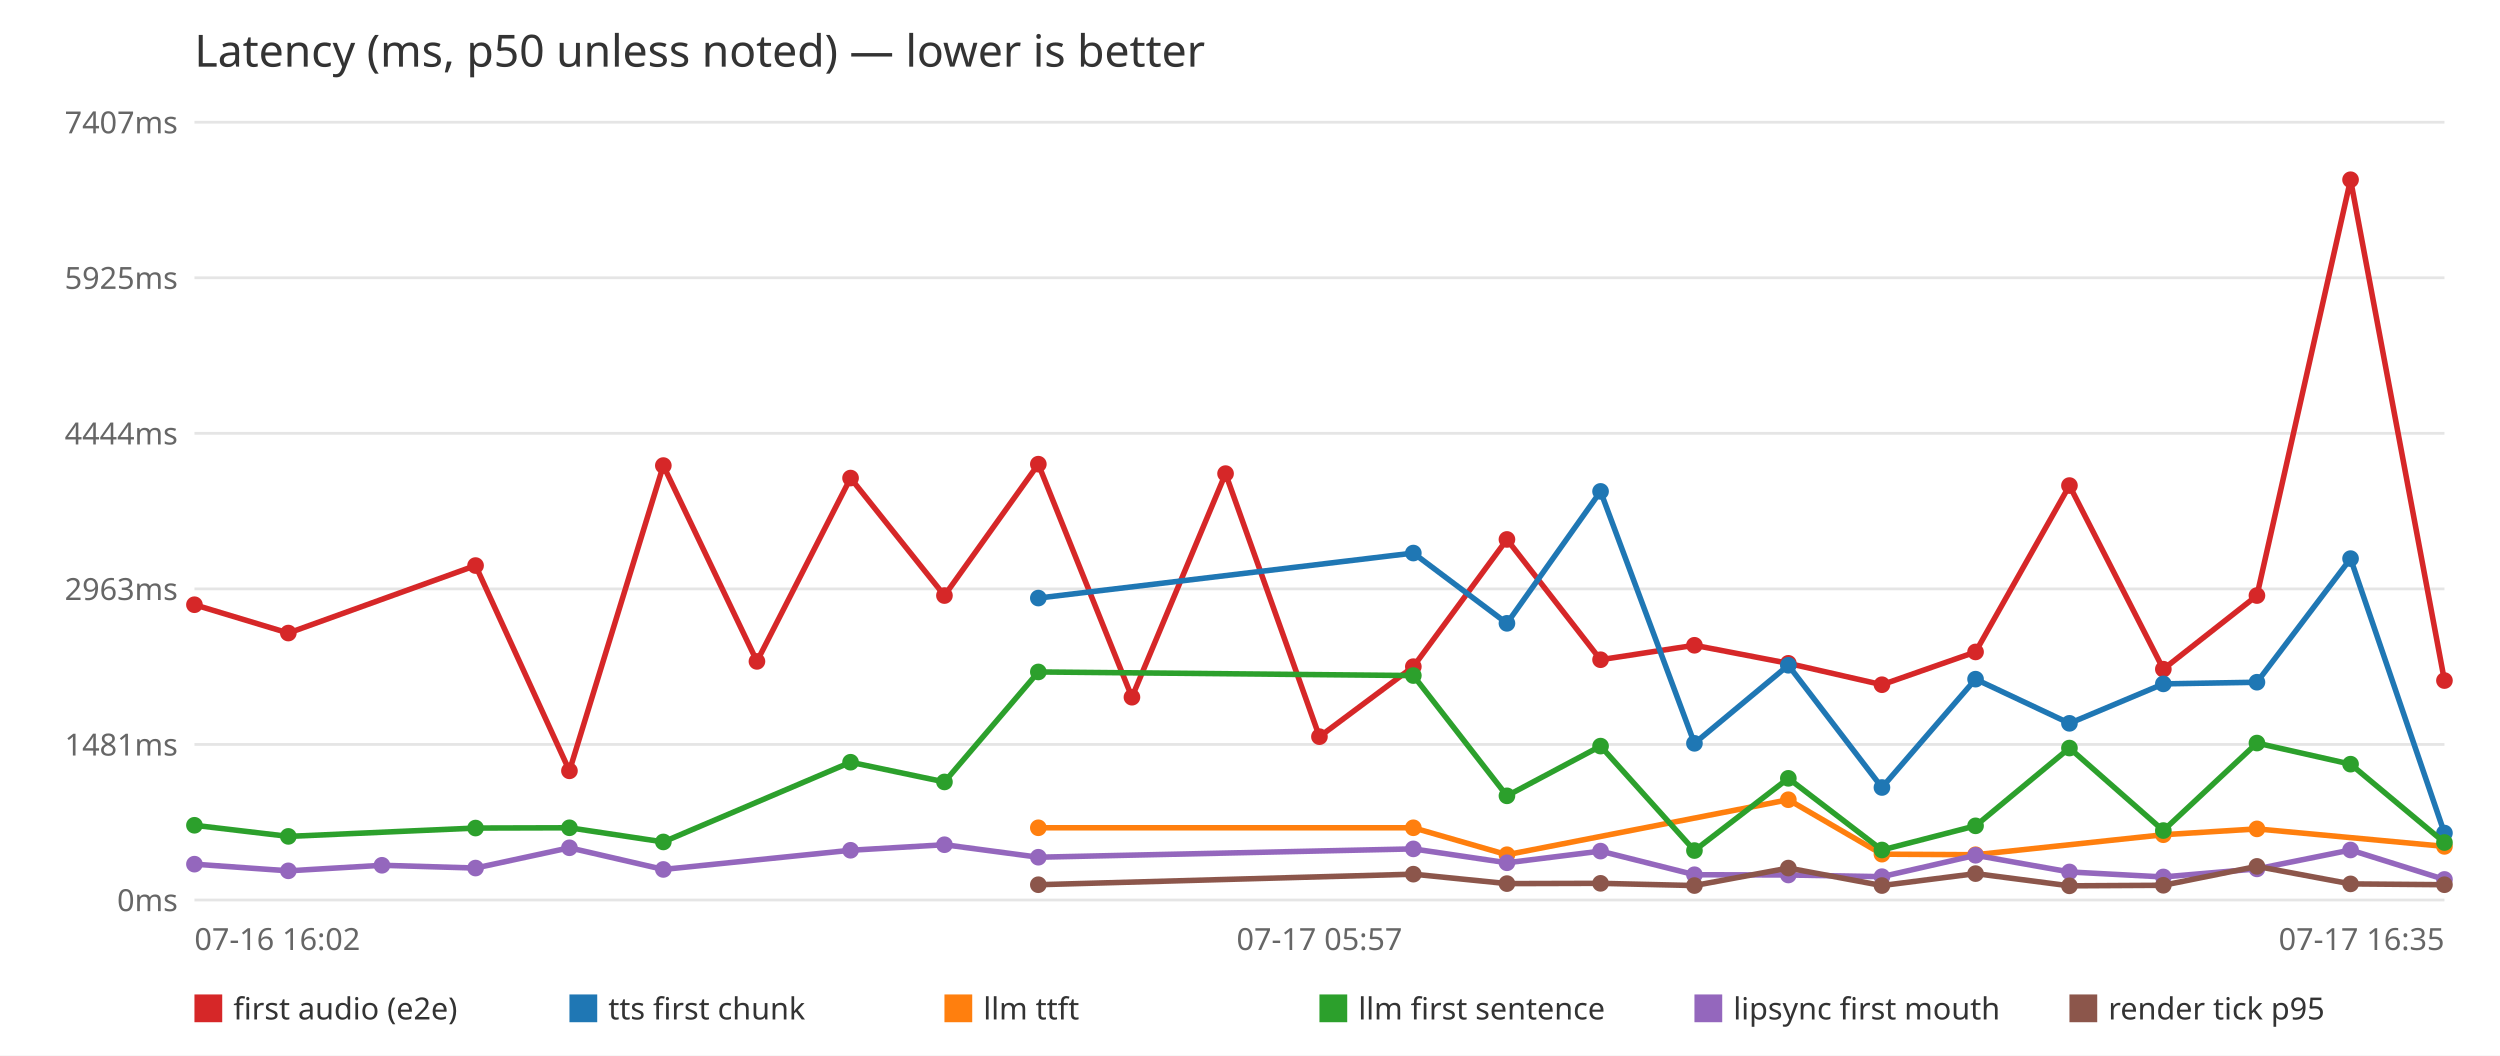
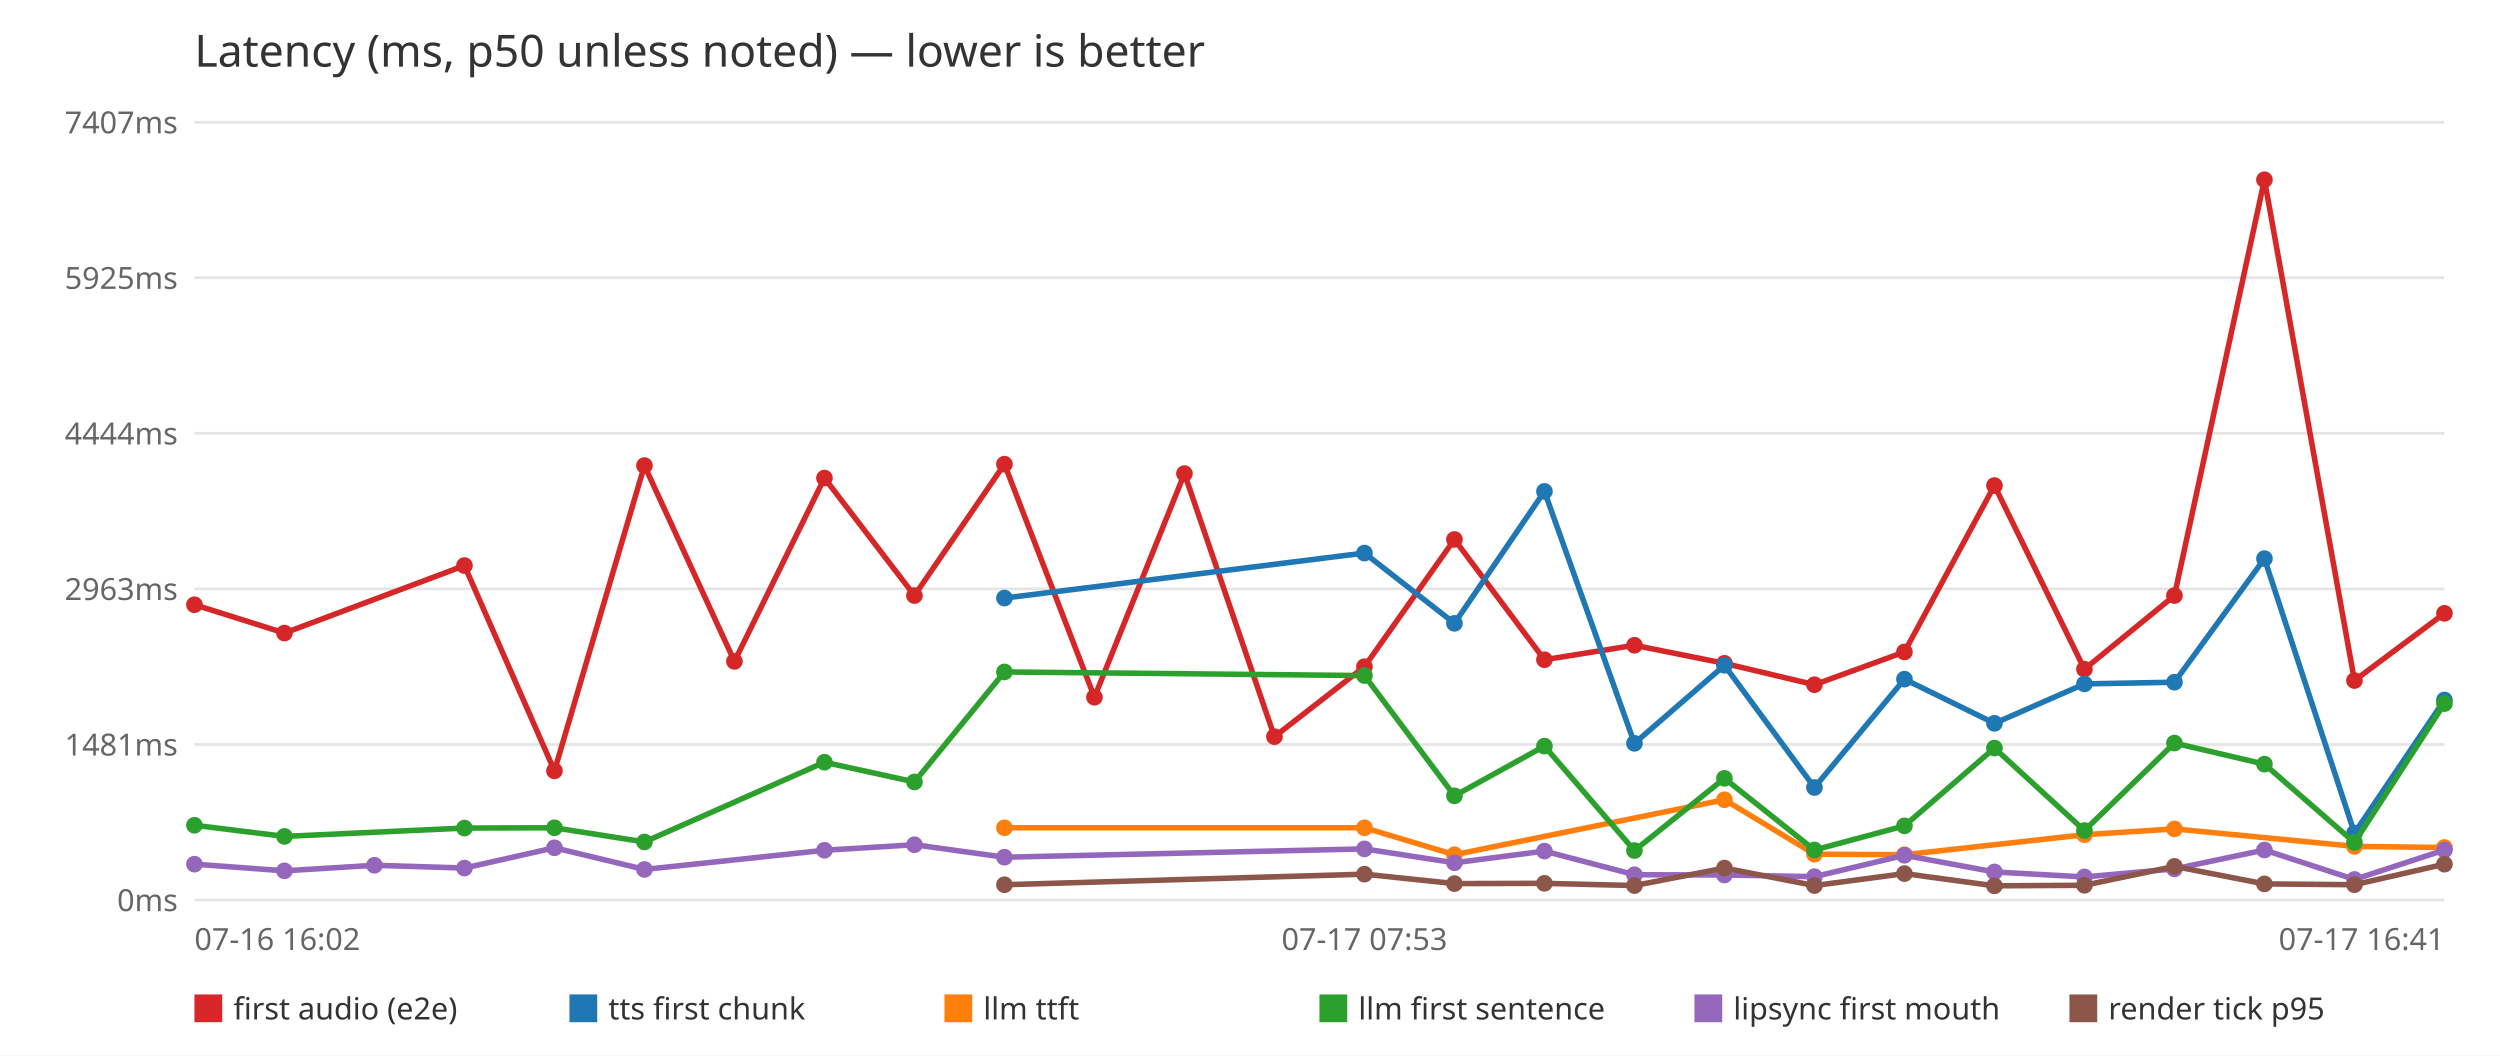
<svg xmlns="http://www.w3.org/2000/svg" width="900" height="380" viewBox="0 0 900 380" font-family="sans-serif">
  <rect width="900" height="380" fill="white" />
  <text x="70" y="24" font-size="16" fill="#333">Latency (ms, p50 unless noted) — lower is better</text>
  <line x1="70" y1="324.0" x2="880" y2="324.0" stroke="#e5e5e5" />
  <text x="64" y="328.0" font-size="11" fill="#666" text-anchor="end">0ms</text>
  <line x1="70" y1="268.0" x2="880" y2="268.0" stroke="#e5e5e5" />
  <text x="64" y="272.0" font-size="11" fill="#666" text-anchor="end">1481ms</text>
  <line x1="70" y1="212.0" x2="880" y2="212.0" stroke="#e5e5e5" />
  <text x="64" y="216.0" font-size="11" fill="#666" text-anchor="end">2963ms</text>
  <line x1="70" y1="156.0" x2="880" y2="156.0" stroke="#e5e5e5" />
  <text x="64" y="160.0" font-size="11" fill="#666" text-anchor="end">4444ms</text>
  <line x1="70" y1="100.0" x2="880" y2="100.0" stroke="#e5e5e5" />
  <text x="64" y="104.0" font-size="11" fill="#666" text-anchor="end">5925ms</text>
  <line x1="70" y1="44.0" x2="880" y2="44.0" stroke="#e5e5e5" />
  <text x="64" y="48.0" font-size="11" fill="#666" text-anchor="end">7407ms</text>
  <text x="70.0" y="342" font-size="11" fill="#666" text-anchor="start">07-16 16:02</text>
-   <text x="475.0" y="342" font-size="11" fill="#666" text-anchor="middle">07-17 05:57</text>
-   <text x="880.0" y="342" font-size="11" fill="#666" text-anchor="end">07-17 16:35</text>
-   <polyline points="70.0,217.7 103.8,227.9 171.2,203.6 205.0,277.5 238.8,167.6 272.5,238.1 306.2,172.1 340.0,214.4 373.8,167.1 407.5,251.0 441.2,170.5 475.0,265.2 508.8,240.0 542.5,194.2 576.2,237.5 610.0,232.3 643.8,238.8 677.5,246.5 711.2,234.7 745.0,174.8 778.8,240.9 812.5,214.4 846.2,64.7 880.0,245.0" fill="none" stroke="#d62728" stroke-width="2" />
+   <text x="491.2" y="342" font-size="11" fill="#666" text-anchor="middle">07-17 07:53</text>
+   <text x="880.0" y="342" font-size="11" fill="#666" text-anchor="end">07-17 16:41</text>
+   <polyline points="70.0,217.7 102.4,227.9 167.2,203.6 199.6,277.5 232.0,167.6 264.4,238.1 296.8,172.1 329.2,214.4 361.6,167.1 394.0,251.0 426.4,170.5 458.8,265.2 491.2,240.0 523.6,194.2 556.0,237.5 588.4,232.3 620.8,238.8 653.2,246.5 685.6,234.7 718.0,174.8 750.4,240.9 782.8,214.4 815.2,64.7 847.6,245.0 880.0,220.8" fill="none" stroke="#d62728" stroke-width="2" />
  <circle cx="70.0" cy="217.7" r="3" fill="#d62728" />
-   <circle cx="103.8" cy="227.9" r="3" fill="#d62728" />
-   <circle cx="171.2" cy="203.6" r="3" fill="#d62728" />
-   <circle cx="205.0" cy="277.5" r="3" fill="#d62728" />
-   <circle cx="238.8" cy="167.6" r="3" fill="#d62728" />
-   <circle cx="272.5" cy="238.1" r="3" fill="#d62728" />
-   <circle cx="306.2" cy="172.1" r="3" fill="#d62728" />
-   <circle cx="340.0" cy="214.4" r="3" fill="#d62728" />
-   <circle cx="373.8" cy="167.1" r="3" fill="#d62728" />
-   <circle cx="407.5" cy="251.0" r="3" fill="#d62728" />
-   <circle cx="441.2" cy="170.5" r="3" fill="#d62728" />
-   <circle cx="475.0" cy="265.2" r="3" fill="#d62728" />
-   <circle cx="508.8" cy="240.0" r="3" fill="#d62728" />
-   <circle cx="542.5" cy="194.2" r="3" fill="#d62728" />
-   <circle cx="576.2" cy="237.5" r="3" fill="#d62728" />
-   <circle cx="610.0" cy="232.3" r="3" fill="#d62728" />
-   <circle cx="643.8" cy="238.8" r="3" fill="#d62728" />
-   <circle cx="677.5" cy="246.5" r="3" fill="#d62728" />
-   <circle cx="711.2" cy="234.7" r="3" fill="#d62728" />
-   <circle cx="745.0" cy="174.8" r="3" fill="#d62728" />
-   <circle cx="778.8" cy="240.9" r="3" fill="#d62728" />
-   <circle cx="812.5" cy="214.4" r="3" fill="#d62728" />
-   <circle cx="846.2" cy="64.7" r="3" fill="#d62728" />
-   <circle cx="880.0" cy="245.0" r="3" fill="#d62728" />
+   <circle cx="102.4" cy="227.9" r="3" fill="#d62728" />
+   <circle cx="167.2" cy="203.6" r="3" fill="#d62728" />
+   <circle cx="199.6" cy="277.5" r="3" fill="#d62728" />
+   <circle cx="232.0" cy="167.6" r="3" fill="#d62728" />
+   <circle cx="264.4" cy="238.1" r="3" fill="#d62728" />
+   <circle cx="296.8" cy="172.1" r="3" fill="#d62728" />
+   <circle cx="329.2" cy="214.4" r="3" fill="#d62728" />
+   <circle cx="361.6" cy="167.1" r="3" fill="#d62728" />
+   <circle cx="394.0" cy="251.0" r="3" fill="#d62728" />
+   <circle cx="426.4" cy="170.5" r="3" fill="#d62728" />
+   <circle cx="458.8" cy="265.2" r="3" fill="#d62728" />
+   <circle cx="491.2" cy="240.0" r="3" fill="#d62728" />
+   <circle cx="523.6" cy="194.2" r="3" fill="#d62728" />
+   <circle cx="556.0" cy="237.5" r="3" fill="#d62728" />
+   <circle cx="588.4" cy="232.3" r="3" fill="#d62728" />
+   <circle cx="620.8" cy="238.8" r="3" fill="#d62728" />
+   <circle cx="653.2" cy="246.5" r="3" fill="#d62728" />
+   <circle cx="685.6" cy="234.7" r="3" fill="#d62728" />
+   <circle cx="718.0" cy="174.8" r="3" fill="#d62728" />
+   <circle cx="750.4" cy="240.9" r="3" fill="#d62728" />
+   <circle cx="782.8" cy="214.4" r="3" fill="#d62728" />
+   <circle cx="815.2" cy="64.7" r="3" fill="#d62728" />
+   <circle cx="847.6" cy="245.0" r="3" fill="#d62728" />
+   <circle cx="880.0" cy="220.8" r="3" fill="#d62728" />
  <rect x="70.0" y="358" width="10" height="10" fill="#d62728" />
  <text x="84.0" y="367" font-size="11" fill="#333">first audio (e2e)</text>
-   <polyline points="373.8,215.3 508.8,199.1 542.5,224.4 576.2,176.9 610.0,267.6 643.8,239.5 677.5,283.5 711.2,244.5 745.0,260.4 778.8,246.2 812.5,245.6 846.2,201.1 880.0,299.9" fill="none" stroke="#1f77b4" stroke-width="2" />
-   <circle cx="373.8" cy="215.3" r="3" fill="#1f77b4" />
-   <circle cx="508.8" cy="199.1" r="3" fill="#1f77b4" />
-   <circle cx="542.5" cy="224.4" r="3" fill="#1f77b4" />
-   <circle cx="576.2" cy="176.9" r="3" fill="#1f77b4" />
-   <circle cx="610.0" cy="267.6" r="3" fill="#1f77b4" />
-   <circle cx="643.8" cy="239.5" r="3" fill="#1f77b4" />
-   <circle cx="677.5" cy="283.5" r="3" fill="#1f77b4" />
-   <circle cx="711.2" cy="244.5" r="3" fill="#1f77b4" />
-   <circle cx="745.0" cy="260.4" r="3" fill="#1f77b4" />
-   <circle cx="778.8" cy="246.2" r="3" fill="#1f77b4" />
-   <circle cx="812.5" cy="245.6" r="3" fill="#1f77b4" />
-   <circle cx="846.2" cy="201.1" r="3" fill="#1f77b4" />
-   <circle cx="880.0" cy="299.9" r="3" fill="#1f77b4" />
+   <polyline points="361.6,215.3 491.2,199.1 523.6,224.4 556.0,176.9 588.4,267.6 620.8,239.5 653.2,283.5 685.6,244.5 718.0,260.4 750.4,246.2 782.8,245.6 815.2,201.1 847.6,299.9 880.0,252.0" fill="none" stroke="#1f77b4" stroke-width="2" />
+   <circle cx="361.6" cy="215.3" r="3" fill="#1f77b4" />
+   <circle cx="491.2" cy="199.1" r="3" fill="#1f77b4" />
+   <circle cx="523.6" cy="224.4" r="3" fill="#1f77b4" />
+   <circle cx="556.0" cy="176.9" r="3" fill="#1f77b4" />
+   <circle cx="588.4" cy="267.6" r="3" fill="#1f77b4" />
+   <circle cx="620.8" cy="239.5" r="3" fill="#1f77b4" />
+   <circle cx="653.2" cy="283.5" r="3" fill="#1f77b4" />
+   <circle cx="685.6" cy="244.5" r="3" fill="#1f77b4" />
+   <circle cx="718.0" cy="260.4" r="3" fill="#1f77b4" />
+   <circle cx="750.4" cy="246.2" r="3" fill="#1f77b4" />
+   <circle cx="782.8" cy="245.6" r="3" fill="#1f77b4" />
+   <circle cx="815.2" cy="201.1" r="3" fill="#1f77b4" />
+   <circle cx="847.6" cy="299.9" r="3" fill="#1f77b4" />
+   <circle cx="880.0" cy="252.0" r="3" fill="#1f77b4" />
  <rect x="205.0" y="358" width="10" height="10" fill="#1f77b4" />
  <text x="219.0" y="367" font-size="11" fill="#333">tts first chunk</text>
-   <polyline points="373.8,298.0 508.8,298.0 542.5,307.7 643.8,287.9 677.5,307.5 711.2,307.7 778.8,300.5 812.5,298.4 880.0,304.7" fill="none" stroke="#ff7f0e" stroke-width="2" />
-   <circle cx="373.8" cy="298.0" r="3" fill="#ff7f0e" />
-   <circle cx="508.8" cy="298.0" r="3" fill="#ff7f0e" />
-   <circle cx="542.5" cy="307.7" r="3" fill="#ff7f0e" />
-   <circle cx="643.8" cy="287.9" r="3" fill="#ff7f0e" />
-   <circle cx="677.5" cy="307.5" r="3" fill="#ff7f0e" />
-   <circle cx="711.2" cy="307.7" r="3" fill="#ff7f0e" />
-   <circle cx="778.8" cy="300.5" r="3" fill="#ff7f0e" />
-   <circle cx="812.5" cy="298.4" r="3" fill="#ff7f0e" />
-   <circle cx="880.0" cy="304.7" r="3" fill="#ff7f0e" />
+   <polyline points="361.6,298.0 491.2,298.0 523.6,307.7 620.8,287.9 653.2,307.5 685.6,307.7 750.4,300.5 782.8,298.4 847.6,304.7 880.0,305.1" fill="none" stroke="#ff7f0e" stroke-width="2" />
+   <circle cx="361.6" cy="298.0" r="3" fill="#ff7f0e" />
+   <circle cx="491.2" cy="298.0" r="3" fill="#ff7f0e" />
+   <circle cx="523.6" cy="307.7" r="3" fill="#ff7f0e" />
+   <circle cx="620.8" cy="287.9" r="3" fill="#ff7f0e" />
+   <circle cx="653.2" cy="307.5" r="3" fill="#ff7f0e" />
+   <circle cx="685.6" cy="307.7" r="3" fill="#ff7f0e" />
+   <circle cx="750.4" cy="300.5" r="3" fill="#ff7f0e" />
+   <circle cx="782.8" cy="298.4" r="3" fill="#ff7f0e" />
+   <circle cx="847.6" cy="304.7" r="3" fill="#ff7f0e" />
+   <circle cx="880.0" cy="305.1" r="3" fill="#ff7f0e" />
  <rect x="340.0" y="358" width="10" height="10" fill="#ff7f0e" />
  <text x="354.0" y="367" font-size="11" fill="#333">llm ttft</text>
-   <polyline points="70.0,297.1 103.8,301.1 171.2,298.1 205.0,298.0 238.8,303.1 306.2,274.4 340.0,281.5 373.8,241.9 508.8,243.2 542.5,286.5 576.2,268.6 610.0,306.2 643.8,280.2 677.5,306.0 711.2,297.3 745.0,269.3 778.8,299.0 812.5,267.5 846.2,275.1 880.0,303.3" fill="none" stroke="#2ca02c" stroke-width="2" />
+   <polyline points="70.0,297.1 102.4,301.1 167.2,298.1 199.6,298.0 232.0,303.1 296.8,274.4 329.2,281.5 361.6,241.9 491.2,243.2 523.6,286.5 556.0,268.6 588.4,306.2 620.8,280.2 653.2,306.0 685.6,297.3 718.0,269.3 750.4,299.0 782.8,267.5 815.2,275.1 847.6,303.3 880.0,253.3" fill="none" stroke="#2ca02c" stroke-width="2" />
  <circle cx="70.0" cy="297.1" r="3" fill="#2ca02c" />
-   <circle cx="103.8" cy="301.1" r="3" fill="#2ca02c" />
-   <circle cx="171.2" cy="298.1" r="3" fill="#2ca02c" />
-   <circle cx="205.0" cy="298.0" r="3" fill="#2ca02c" />
-   <circle cx="238.8" cy="303.1" r="3" fill="#2ca02c" />
-   <circle cx="306.2" cy="274.4" r="3" fill="#2ca02c" />
-   <circle cx="340.0" cy="281.5" r="3" fill="#2ca02c" />
-   <circle cx="373.8" cy="241.9" r="3" fill="#2ca02c" />
-   <circle cx="508.8" cy="243.2" r="3" fill="#2ca02c" />
-   <circle cx="542.5" cy="286.5" r="3" fill="#2ca02c" />
-   <circle cx="576.2" cy="268.6" r="3" fill="#2ca02c" />
-   <circle cx="610.0" cy="306.2" r="3" fill="#2ca02c" />
-   <circle cx="643.8" cy="280.2" r="3" fill="#2ca02c" />
-   <circle cx="677.5" cy="306.0" r="3" fill="#2ca02c" />
-   <circle cx="711.2" cy="297.3" r="3" fill="#2ca02c" />
-   <circle cx="745.0" cy="269.3" r="3" fill="#2ca02c" />
-   <circle cx="778.8" cy="299.0" r="3" fill="#2ca02c" />
-   <circle cx="812.5" cy="267.5" r="3" fill="#2ca02c" />
-   <circle cx="846.2" cy="275.1" r="3" fill="#2ca02c" />
-   <circle cx="880.0" cy="303.3" r="3" fill="#2ca02c" />
+   <circle cx="102.4" cy="301.1" r="3" fill="#2ca02c" />
+   <circle cx="167.2" cy="298.1" r="3" fill="#2ca02c" />
+   <circle cx="199.6" cy="298.0" r="3" fill="#2ca02c" />
+   <circle cx="232.0" cy="303.1" r="3" fill="#2ca02c" />
+   <circle cx="296.8" cy="274.4" r="3" fill="#2ca02c" />
+   <circle cx="329.2" cy="281.5" r="3" fill="#2ca02c" />
+   <circle cx="361.6" cy="241.9" r="3" fill="#2ca02c" />
+   <circle cx="491.2" cy="243.2" r="3" fill="#2ca02c" />
+   <circle cx="523.6" cy="286.5" r="3" fill="#2ca02c" />
+   <circle cx="556.0" cy="268.6" r="3" fill="#2ca02c" />
+   <circle cx="588.4" cy="306.2" r="3" fill="#2ca02c" />
+   <circle cx="620.8" cy="280.2" r="3" fill="#2ca02c" />
+   <circle cx="653.2" cy="306.0" r="3" fill="#2ca02c" />
+   <circle cx="685.6" cy="297.3" r="3" fill="#2ca02c" />
+   <circle cx="718.0" cy="269.3" r="3" fill="#2ca02c" />
+   <circle cx="750.4" cy="299.0" r="3" fill="#2ca02c" />
+   <circle cx="782.8" cy="267.5" r="3" fill="#2ca02c" />
+   <circle cx="815.2" cy="275.1" r="3" fill="#2ca02c" />
+   <circle cx="847.6" cy="303.3" r="3" fill="#2ca02c" />
+   <circle cx="880.0" cy="253.3" r="3" fill="#2ca02c" />
  <rect x="475.0" y="358" width="10" height="10" fill="#2ca02c" />
  <text x="489.0" y="367" font-size="11" fill="#333">llm first sentence</text>
-   <polyline points="70.0,311.1 103.8,313.5 137.5,311.5 171.2,312.5 205.0,305.2 238.8,313.0 306.2,306.1 340.0,304.1 373.8,308.6 508.8,305.6 542.5,310.6 576.2,306.4 610.0,314.9 643.8,315.0 677.5,315.6 711.2,307.9 745.0,313.9 778.8,315.7 812.5,312.8 846.2,306.0 880.0,316.6" fill="none" stroke="#9467bd" stroke-width="2" />
+   <polyline points="70.0,311.1 102.4,313.5 134.8,311.5 167.2,312.5 199.6,305.2 232.0,313.0 296.8,306.1 329.2,304.1 361.6,308.6 491.2,305.6 523.6,310.6 556.0,306.4 588.4,314.9 620.8,315.0 653.2,315.6 685.6,307.9 718.0,313.9 750.4,315.7 782.8,312.8 815.2,306.0 847.6,316.6 880.0,306.0" fill="none" stroke="#9467bd" stroke-width="2" />
  <circle cx="70.0" cy="311.1" r="3" fill="#9467bd" />
-   <circle cx="103.8" cy="313.5" r="3" fill="#9467bd" />
-   <circle cx="137.5" cy="311.5" r="3" fill="#9467bd" />
-   <circle cx="171.2" cy="312.5" r="3" fill="#9467bd" />
-   <circle cx="205.0" cy="305.2" r="3" fill="#9467bd" />
-   <circle cx="238.8" cy="313.0" r="3" fill="#9467bd" />
-   <circle cx="306.2" cy="306.1" r="3" fill="#9467bd" />
-   <circle cx="340.0" cy="304.1" r="3" fill="#9467bd" />
-   <circle cx="373.8" cy="308.6" r="3" fill="#9467bd" />
-   <circle cx="508.8" cy="305.6" r="3" fill="#9467bd" />
-   <circle cx="542.5" cy="310.6" r="3" fill="#9467bd" />
-   <circle cx="576.2" cy="306.4" r="3" fill="#9467bd" />
-   <circle cx="610.0" cy="314.9" r="3" fill="#9467bd" />
-   <circle cx="643.8" cy="315.0" r="3" fill="#9467bd" />
-   <circle cx="677.5" cy="315.6" r="3" fill="#9467bd" />
-   <circle cx="711.2" cy="307.9" r="3" fill="#9467bd" />
-   <circle cx="745.0" cy="313.9" r="3" fill="#9467bd" />
-   <circle cx="778.8" cy="315.7" r="3" fill="#9467bd" />
-   <circle cx="812.5" cy="312.8" r="3" fill="#9467bd" />
-   <circle cx="846.2" cy="306.0" r="3" fill="#9467bd" />
-   <circle cx="880.0" cy="316.6" r="3" fill="#9467bd" />
+   <circle cx="102.4" cy="313.5" r="3" fill="#9467bd" />
+   <circle cx="134.8" cy="311.5" r="3" fill="#9467bd" />
+   <circle cx="167.2" cy="312.5" r="3" fill="#9467bd" />
+   <circle cx="199.6" cy="305.2" r="3" fill="#9467bd" />
+   <circle cx="232.0" cy="313.0" r="3" fill="#9467bd" />
+   <circle cx="296.8" cy="306.1" r="3" fill="#9467bd" />
+   <circle cx="329.2" cy="304.1" r="3" fill="#9467bd" />
+   <circle cx="361.6" cy="308.6" r="3" fill="#9467bd" />
+   <circle cx="491.2" cy="305.6" r="3" fill="#9467bd" />
+   <circle cx="523.6" cy="310.6" r="3" fill="#9467bd" />
+   <circle cx="556.0" cy="306.4" r="3" fill="#9467bd" />
+   <circle cx="588.4" cy="314.9" r="3" fill="#9467bd" />
+   <circle cx="620.8" cy="315.0" r="3" fill="#9467bd" />
+   <circle cx="653.2" cy="315.6" r="3" fill="#9467bd" />
+   <circle cx="685.6" cy="307.9" r="3" fill="#9467bd" />
+   <circle cx="718.0" cy="313.9" r="3" fill="#9467bd" />
+   <circle cx="750.4" cy="315.7" r="3" fill="#9467bd" />
+   <circle cx="782.8" cy="312.8" r="3" fill="#9467bd" />
+   <circle cx="815.2" cy="306.0" r="3" fill="#9467bd" />
+   <circle cx="847.6" cy="316.6" r="3" fill="#9467bd" />
+   <circle cx="880.0" cy="306.0" r="3" fill="#9467bd" />
  <rect x="610.0" y="358" width="10" height="10" fill="#9467bd" />
  <text x="624.0" y="367" font-size="11" fill="#333">lipsync first mouth</text>
-   <polyline points="373.8,318.5 508.8,314.7 542.5,318.1 576.2,318.0 610.0,318.8 643.8,312.5 677.5,318.8 711.2,314.5 745.0,318.9 778.8,318.7 812.5,311.9 846.2,318.2 880.0,318.5" fill="none" stroke="#8c564b" stroke-width="2" />
-   <circle cx="373.8" cy="318.5" r="3" fill="#8c564b" />
-   <circle cx="508.8" cy="314.7" r="3" fill="#8c564b" />
-   <circle cx="542.5" cy="318.1" r="3" fill="#8c564b" />
-   <circle cx="576.2" cy="318.0" r="3" fill="#8c564b" />
-   <circle cx="610.0" cy="318.8" r="3" fill="#8c564b" />
-   <circle cx="643.8" cy="312.5" r="3" fill="#8c564b" />
-   <circle cx="677.5" cy="318.8" r="3" fill="#8c564b" />
-   <circle cx="711.2" cy="314.5" r="3" fill="#8c564b" />
-   <circle cx="745.0" cy="318.9" r="3" fill="#8c564b" />
-   <circle cx="778.8" cy="318.7" r="3" fill="#8c564b" />
-   <circle cx="812.5" cy="311.9" r="3" fill="#8c564b" />
-   <circle cx="846.2" cy="318.2" r="3" fill="#8c564b" />
-   <circle cx="880.0" cy="318.5" r="3" fill="#8c564b" />
+   <polyline points="361.6,318.5 491.2,314.7 523.6,318.1 556.0,318.0 588.4,318.8 620.8,312.5 653.2,318.8 685.6,314.5 718.0,318.9 750.4,318.7 782.8,311.9 815.2,318.2 847.6,318.5 880.0,311.1" fill="none" stroke="#8c564b" stroke-width="2" />
+   <circle cx="361.6" cy="318.5" r="3" fill="#8c564b" />
+   <circle cx="491.2" cy="314.7" r="3" fill="#8c564b" />
+   <circle cx="523.6" cy="318.1" r="3" fill="#8c564b" />
+   <circle cx="556.0" cy="318.0" r="3" fill="#8c564b" />
+   <circle cx="588.4" cy="318.8" r="3" fill="#8c564b" />
+   <circle cx="620.8" cy="312.5" r="3" fill="#8c564b" />
+   <circle cx="653.2" cy="318.8" r="3" fill="#8c564b" />
+   <circle cx="685.6" cy="314.5" r="3" fill="#8c564b" />
+   <circle cx="718.0" cy="318.9" r="3" fill="#8c564b" />
+   <circle cx="750.4" cy="318.7" r="3" fill="#8c564b" />
+   <circle cx="782.8" cy="311.9" r="3" fill="#8c564b" />
+   <circle cx="815.2" cy="318.2" r="3" fill="#8c564b" />
+   <circle cx="847.6" cy="318.5" r="3" fill="#8c564b" />
+   <circle cx="880.0" cy="311.1" r="3" fill="#8c564b" />
  <rect x="745.0" y="358" width="10" height="10" fill="#8c564b" />
  <text x="759.0" y="367" font-size="11" fill="#333">render tick p95</text>
</svg>
